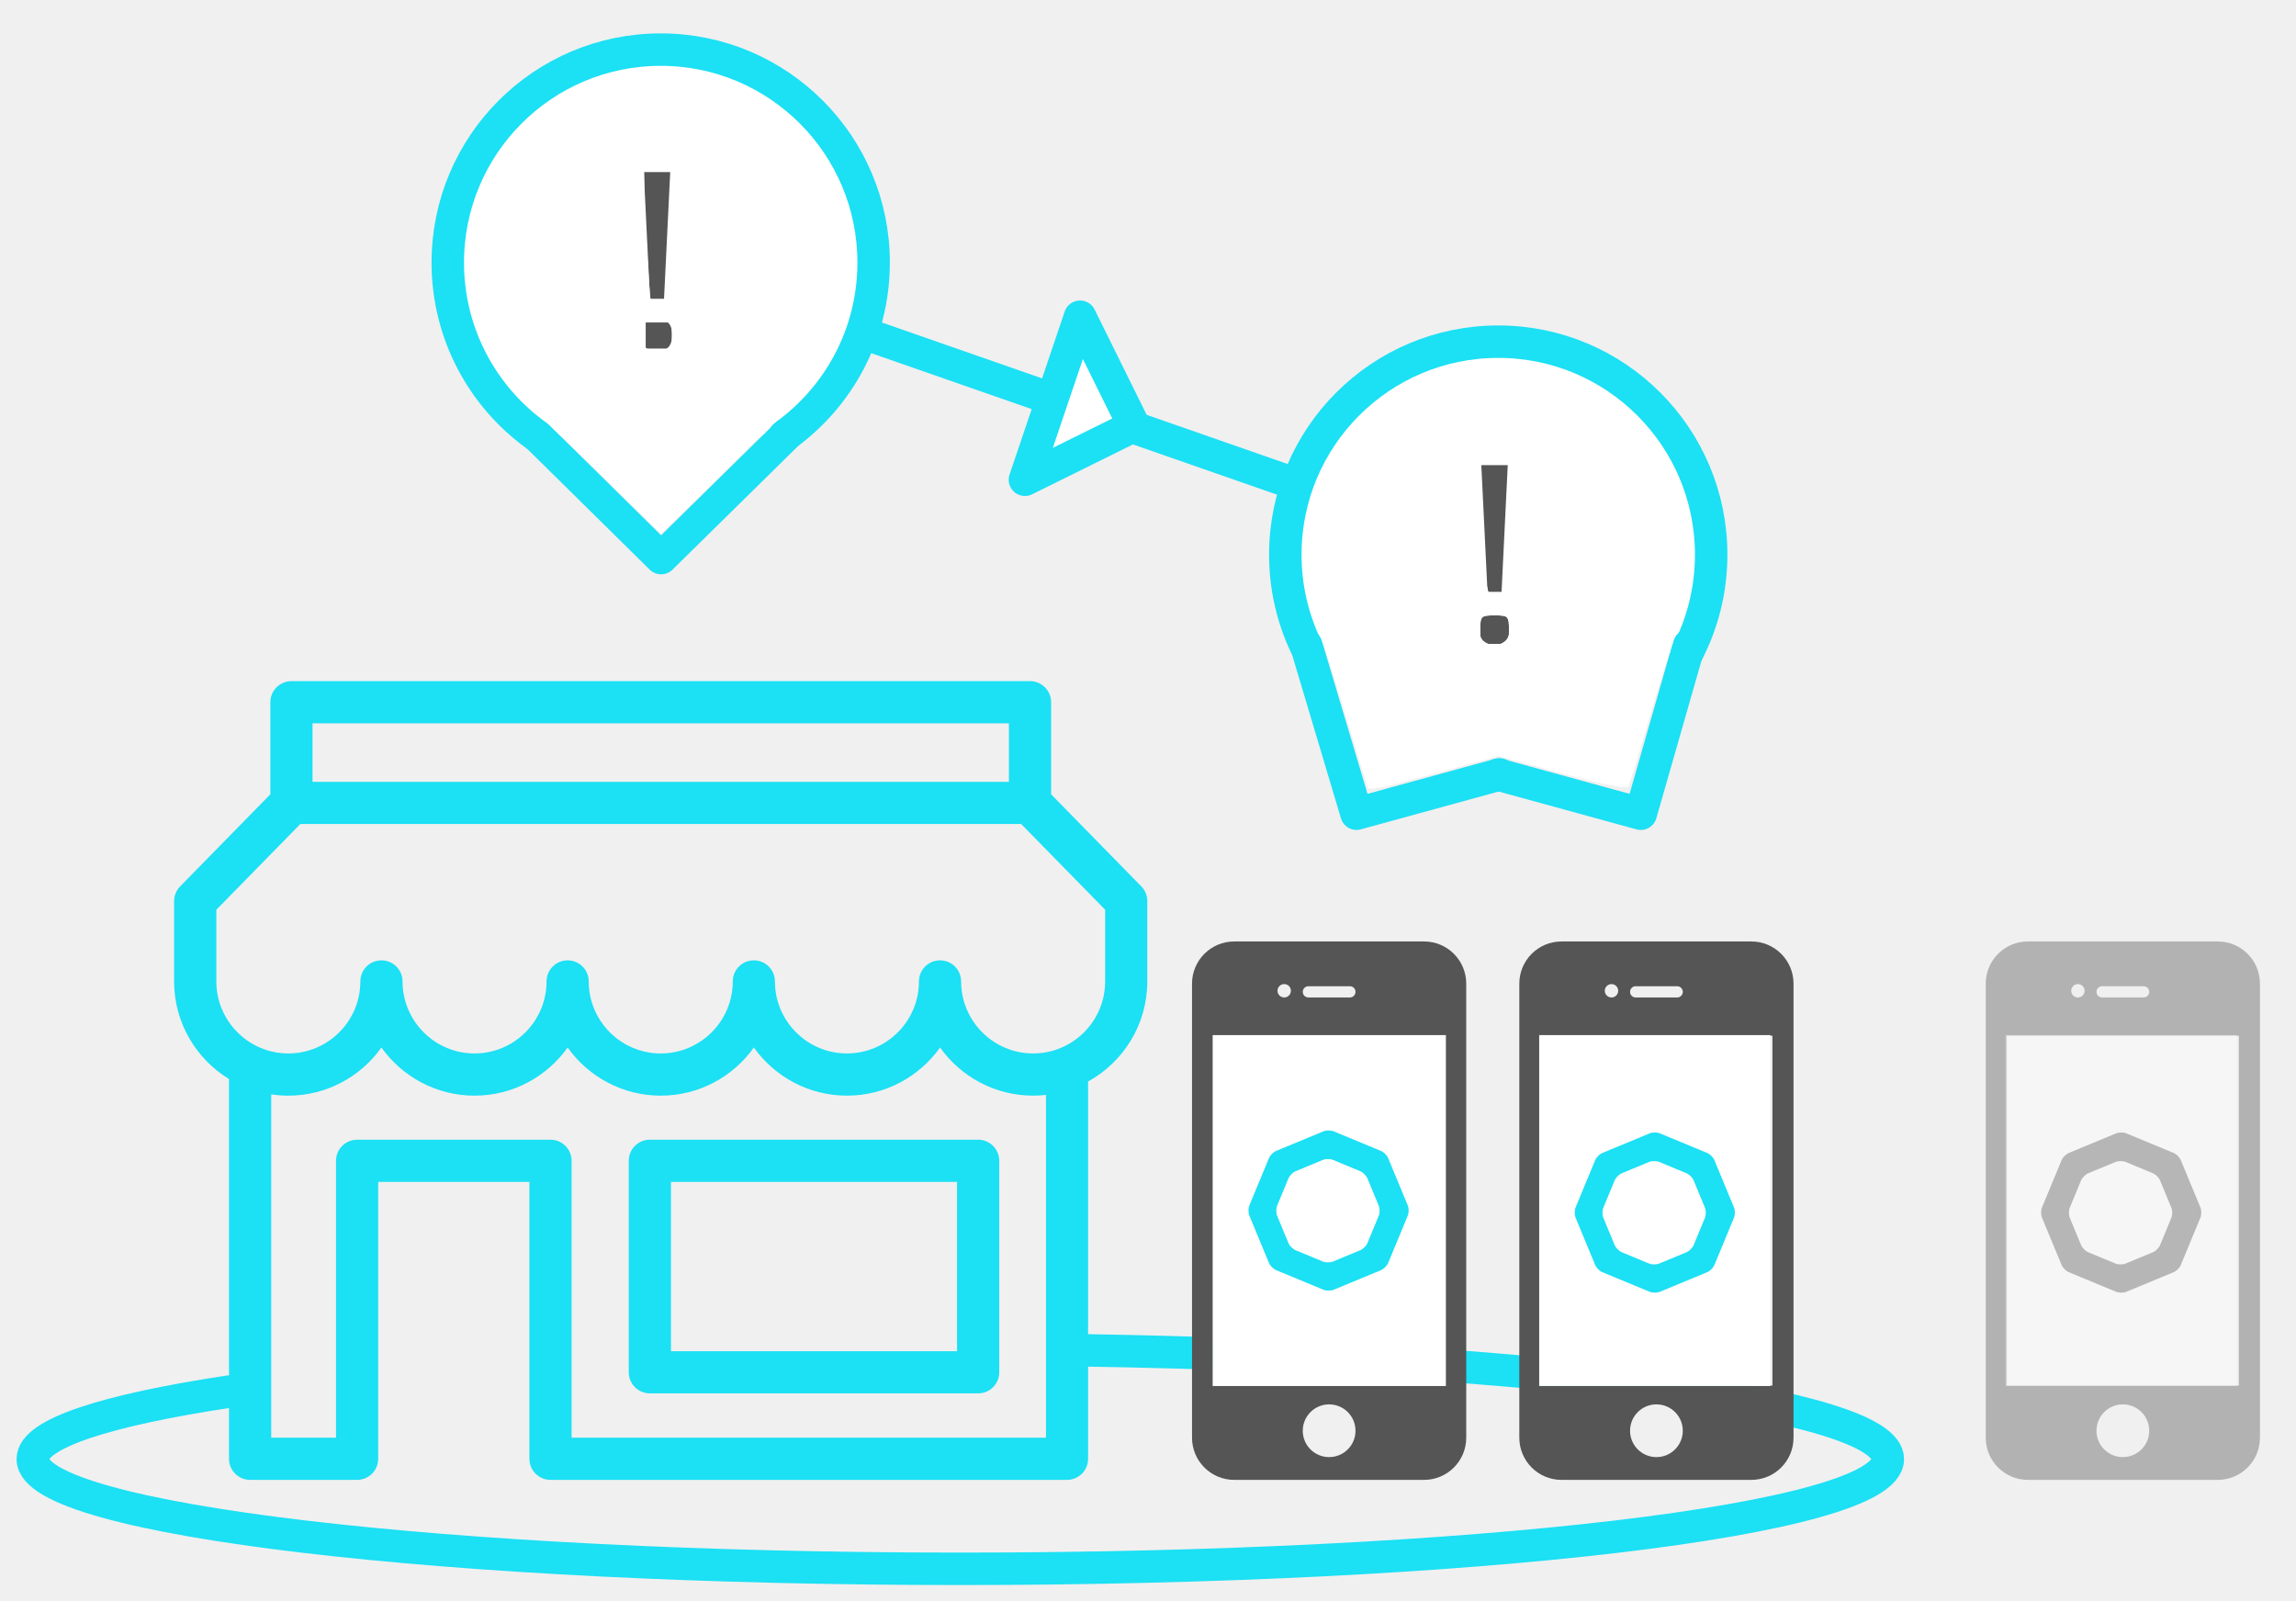
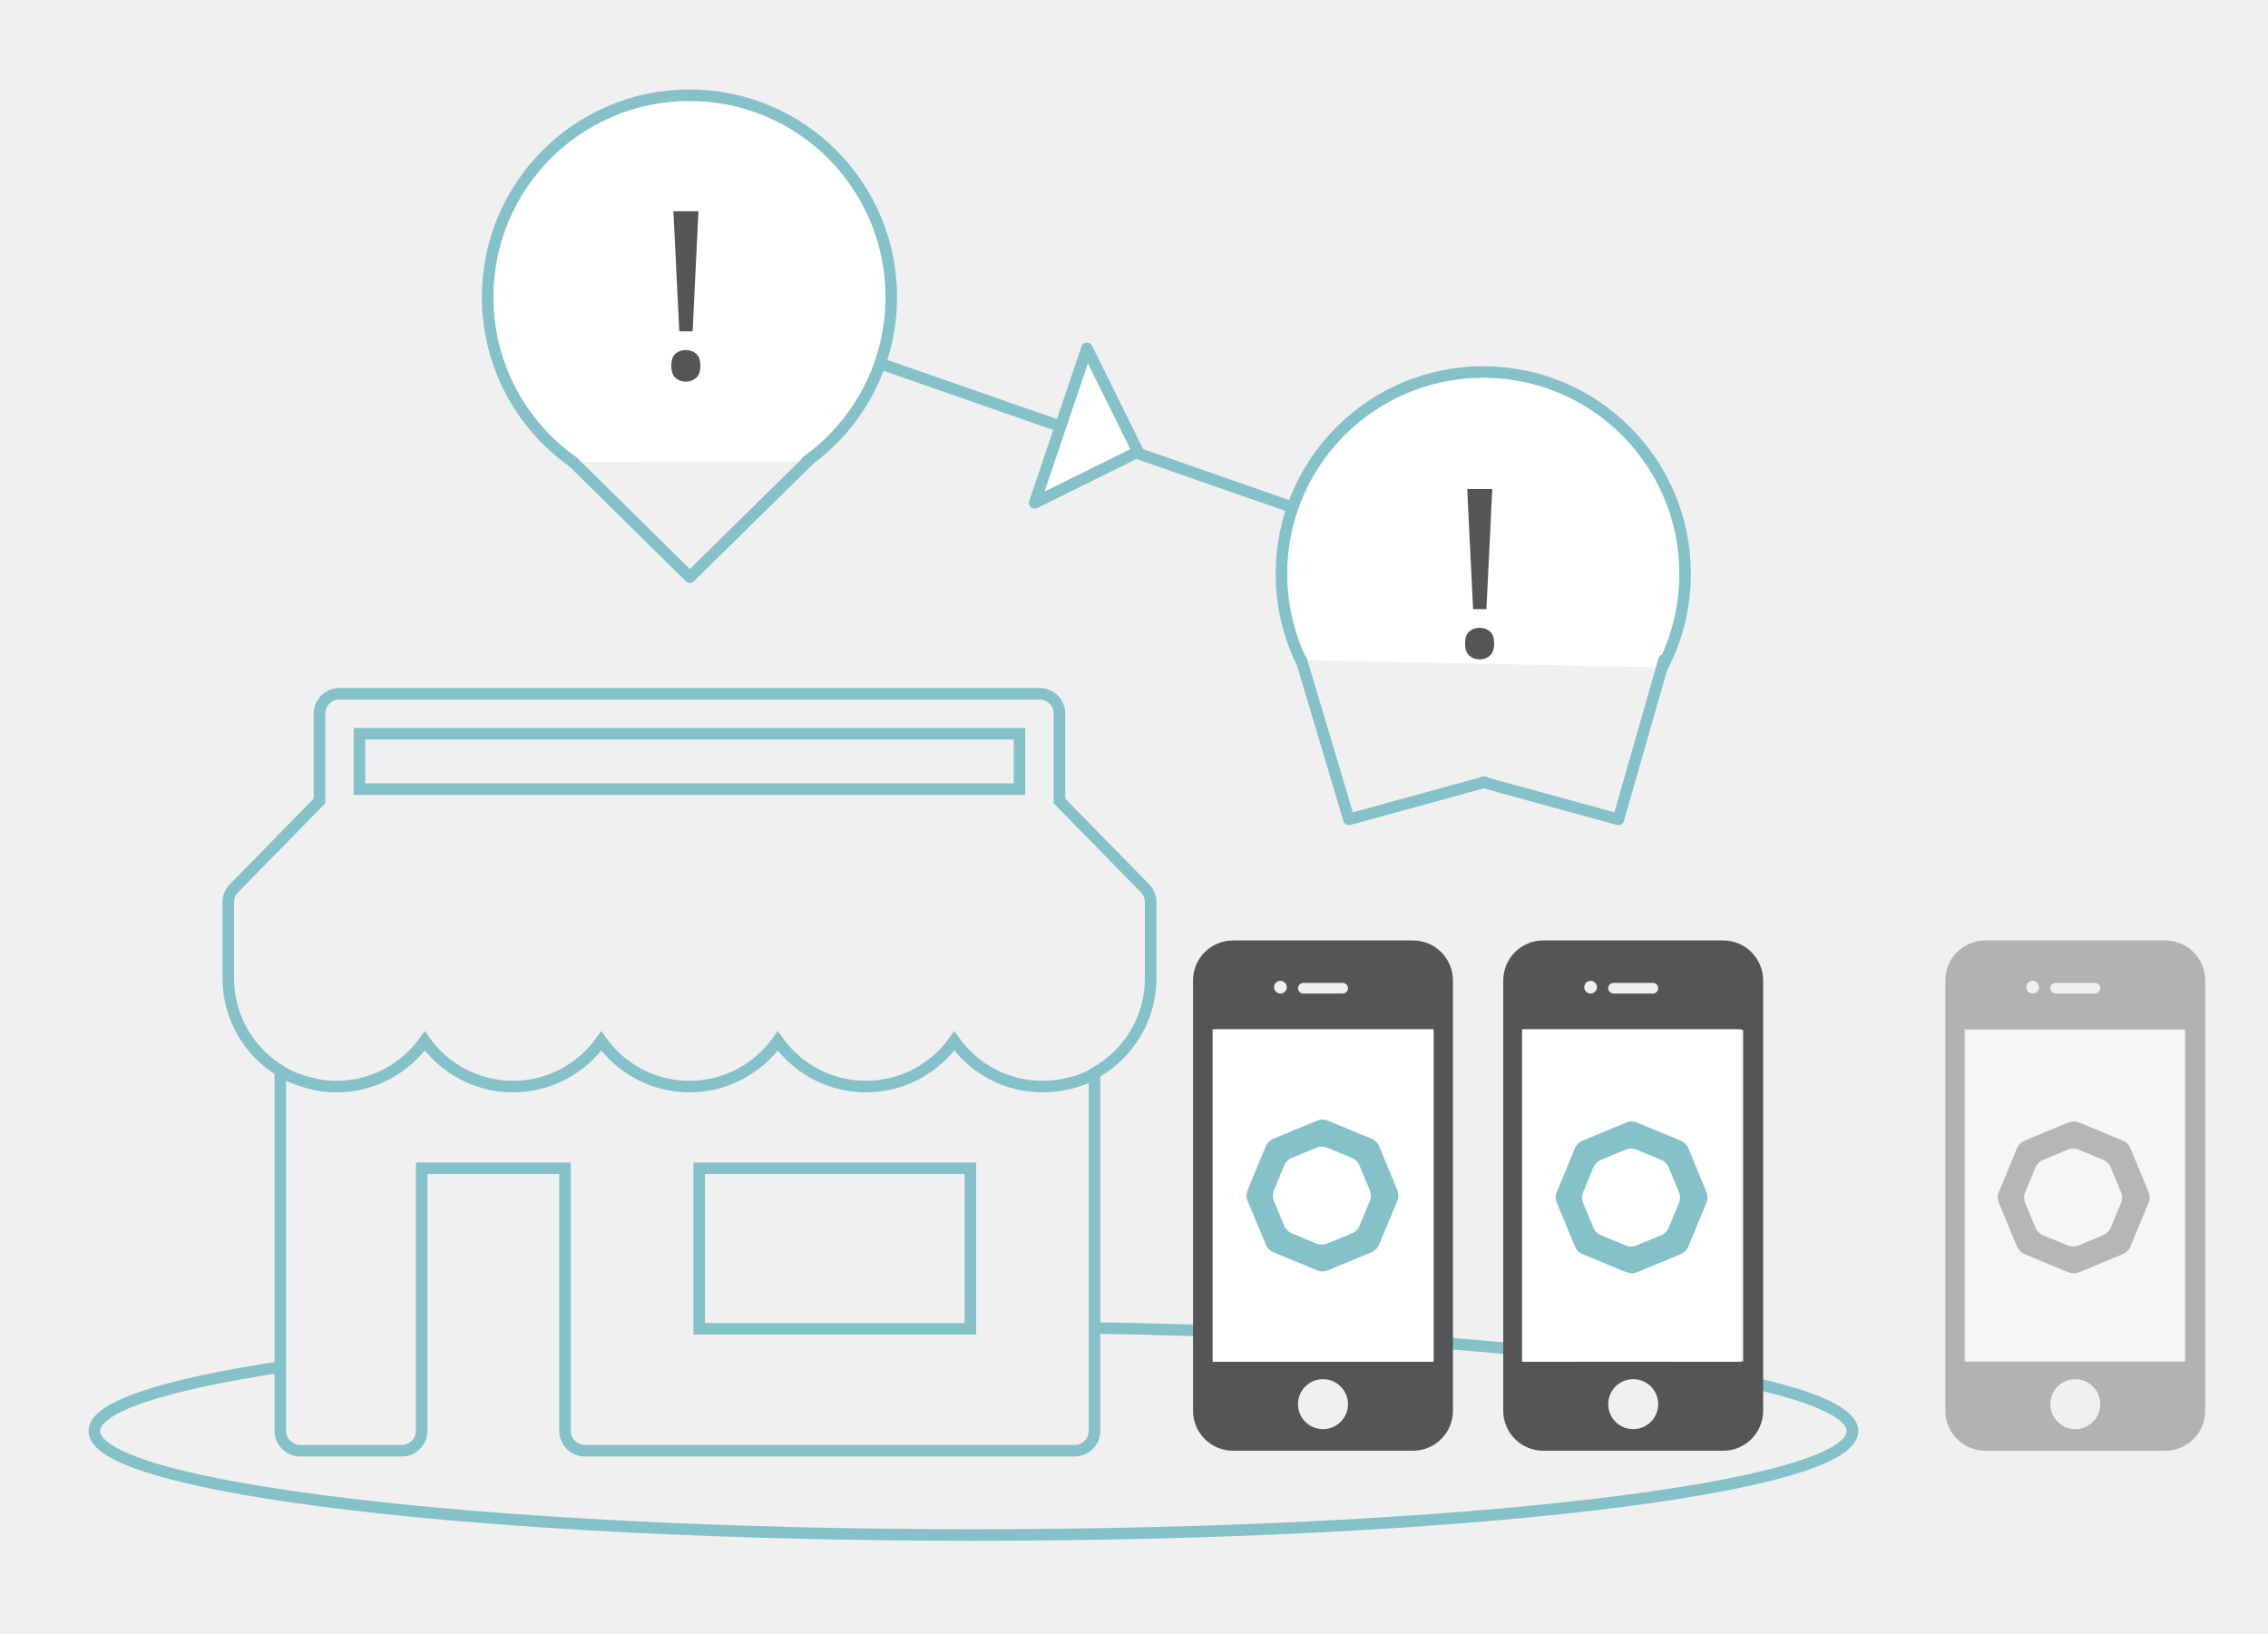
- <svg xmlns="http://www.w3.org/2000/svg" width="1132.2" height="789.1" id="svg2" version="1.1">
-   <defs id="defs4" />
-   <g id="layer1" transform="translate(0,-263.2536)">
-     <g id="g3048" transform="translate(-353.3683,-463.2479)">
-       <g id="g2986">
-         <path id="path2988" d="M 835.716,1288.426 H 673.823 c -5.743,0 -10.4,4.661 -10.4,10.403 v 104.273 c 0,5.741 4.657,10.397 10.4,10.397 h 161.894 c 5.741,0 10.398,-4.656 10.398,-10.397 v -104.27 c 0,-5.745 -4.657,-10.406 -10.399,-10.406 z m -10.402,104.283 h -141.09 v -83.478 h 141.085 v 83.478 h 0.005 z" style="fill:#1ce0f4" />
-         <path id="path2990" d="m 916.171,1163.534 -44.48,-45.403 v -45.396 c 0,-5.741 -4.662,-10.398 -10.402,-10.398 h -364.21 c -5.744,0 -10.4,4.657 -10.4,10.398 v 45.396 l -44.481,45.403 c -1.907,1.945 -2.973,4.555 -2.973,7.282 v 39.583 c 0,20.353 10.855,38.22 27.075,48.11 v 187.247 c 0,5.741 4.659,10.397 10.4,10.397 h 52.464 c 0.052,0 0.094,-0.014 0.149,-0.014 0.054,0 0.097,0.014 0.149,0.014 5.744,0 10.4,-4.656 10.4,-10.397 v -136.524 h 74.562 v 136.524 c 0,5.741 4.657,10.397 10.4,10.397 H 879.53 c 5.746,0 10.398,-4.656 10.398,-10.397 v -186.024 c 17.395,-9.596 29.199,-28.111 29.199,-49.333 v -39.583 c 0.011,-2.727 -1.056,-5.337 -2.956,-7.282 z M 507.483,1083.14 h 343.402 v 28.839 H 507.483 v -28.839 z m 361.659,352.213 H 635.234 v -136.52 c 0,-5.746 -4.657,-10.397 -10.4,-10.397 h -95.365 c -5.744,0 -10.4,4.651 -10.4,10.397 v 136.52 H 487.11 v -169.276 c 2.752,0.417 5.564,0.63 8.432,0.63 18.923,0 35.692,-9.382 45.913,-23.74 10.215,14.358 26.989,23.74 45.912,23.74 18.925,0 35.694,-9.382 45.915,-23.74 10.216,14.358 26.99,23.74 45.912,23.74 18.921,0 35.7,-9.382 45.913,-23.74 10.219,14.354 26.993,23.74 45.913,23.74 18.925,0 35.694,-9.382 45.912,-23.74 10.218,14.358 26.993,23.74 45.914,23.74 2.135,0 4.242,-0.133 6.318,-0.364 v 169.011 h -0.022 z m 29.191,-224.959 c 0,19.576 -15.928,35.507 -35.51,35.507 -19.575,0 -35.505,-15.931 -35.505,-35.507 0,-5.744 -4.657,-10.4 -10.398,-10.4 -5.746,0 -10.402,4.656 -10.402,10.4 0,19.576 -15.931,35.507 -35.51,35.507 -19.574,0 -35.509,-15.931 -35.509,-35.507 0,-5.744 -4.652,-10.4 -10.398,-10.4 -5.741,0 -10.397,4.656 -10.397,10.4 0,19.576 -15.931,35.507 -35.514,35.507 -19.583,0 -35.507,-15.931 -35.507,-35.507 0,-5.744 -4.657,-10.4 -10.4,-10.4 -5.743,0 -10.4,4.656 -10.4,10.4 0,19.576 -15.931,35.507 -35.507,35.507 -19.578,0 -35.509,-15.931 -35.509,-35.507 0,-5.744 -4.657,-10.4 -10.4,-10.4 -5.743,0 -10.4,4.656 -10.4,10.4 0,19.576 -15.929,35.507 -35.507,35.507 -19.579,0 -35.507,-15.931 -35.507,-35.507 v -35.339 l 41.419,-42.281 h 355.454 l 41.42,42.281 v 35.339 h -0.013 z" style="fill:#1ce0f4" />
-       </g>
-       <path id="path2992" d="m 889.929,1392.315 c 222.783,3.632 394.361,26.24 394.361,53.59 0,29.878 -204.774,54.099 -457.377,54.099 -252.603,0 -457.377,-24.221 -457.377,-54.099 0,-12.541 36.08,-24.086 96.632,-33.261" stroke-miterlimit="10" style="fill:none;stroke:#1ce0f4;stroke-width:16;stroke-linecap:round;stroke-miterlimit:10" />
-       <path id="path2994" d="M 826.913,1391.807" stroke-miterlimit="10" style="fill:none;stroke:#1ce0f4;stroke-width:16;stroke-miterlimit:10" />
-       <path id="path2996" d="M 1055.595,1190.687 H 961.98 c -11.489,0 -20.803,9.312 -20.803,20.802 v 223.86 c 0,11.49 9.313,20.805 20.803,20.805 h 93.614 c 11.489,0 20.803,-9.314 20.803,-20.805 v -223.86 c 0,-11.49 -9.313,-20.802 -20.802,-20.802 z m -57.036,22.074 h 20.463 c 1.526,0 2.768,1.24 2.768,2.771 0,1.531 -1.241,2.768 -2.768,2.768 h -20.463 c -1.534,0 -2.774,-1.236 -2.774,-2.768 0,-1.532 1.239,-2.771 2.774,-2.771 z m -11.927,-1.061 c 1.824,0 3.305,1.479 3.305,3.302 0,1.823 -1.48,3.298 -3.305,3.298 -1.825,0 -3.303,-1.476 -3.303,-3.298 0,-1.822 1.479,-3.302 3.303,-3.302 z m 22.155,233.226 c -7.182,0 -13.003,-5.815 -13.003,-12.997 0,-7.184 5.821,-13.002 13.003,-13.002 7.183,0 13.002,5.818 13.002,13.002 0,7.181 -5.819,12.997 -13.002,12.997 z m 57.209,-35.259 H 951.579 v -172.494 h 114.417 v 172.494 z" style="fill:#555555" />
-       <path id="path2998" d="m 1216.988,1190.687 h -93.613 c -11.489,0 -20.804,9.312 -20.804,20.802 v 223.86 c 0,11.49 9.314,20.805 20.804,20.805 h 93.613 c 11.489,0 20.803,-9.314 20.803,-20.805 v -223.86 c 0,-11.49 -9.313,-20.802 -20.803,-20.802 z m -57.036,22.074 h 20.463 c 1.526,0 2.769,1.24 2.769,2.771 0,1.531 -1.242,2.768 -2.769,2.768 h -20.463 c -1.534,0 -2.774,-1.236 -2.774,-2.768 0,-1.532 1.24,-2.771 2.774,-2.771 z m -11.927,-1.061 c 1.824,0 3.305,1.479 3.305,3.302 0,1.823 -1.48,3.298 -3.305,3.298 -1.823,0 -3.303,-1.476 -3.303,-3.298 0,-1.822 1.48,-3.302 3.303,-3.302 z m 22.157,233.226 c -7.182,0 -13.004,-5.815 -13.004,-12.997 0,-7.184 5.822,-13.002 13.004,-13.002 7.182,0 13.002,5.818 13.002,13.002 0,7.181 -5.821,12.997 -13.002,12.997 z m 57.208,-35.259 h -114.417 v -172.494 h 114.417 v 172.494 z" style="fill:#555555" />
-       <path id="path3000" d="M 1082.461,1022.011" stroke-miterlimit="10" style="fill:none;stroke:#1ce0f4;stroke-width:16;stroke-linecap:round;stroke-linejoin:round;stroke-miterlimit:10" />
-       <rect id="rect3002" height="173" width="115" y="1236.856" x="951.372" style="fill:#ffffff" />
-       <rect id="rect3004" height="173" width="114" y="1236.856" x="1112.372" style="fill:#ffffff" />
-       <path id="path3006" d="m 1446.988,1190.687 h -93.613 c -11.489,0 -20.804,9.312 -20.804,20.802 v 223.86 c 0,11.49 9.314,20.805 20.804,20.805 h 93.613 c 11.489,0 20.803,-9.314 20.803,-20.805 v -223.86 c 0,-11.49 -9.313,-20.802 -20.803,-20.802 z m -57.036,22.074 h 20.463 c 1.526,0 2.769,1.24 2.769,2.771 0,1.531 -1.242,2.768 -2.769,2.768 h -20.463 c -1.534,0 -2.774,-1.236 -2.774,-2.768 0,-1.532 1.24,-2.771 2.774,-2.771 z m -11.927,-1.061 c 1.824,0 3.305,1.479 3.305,3.302 0,1.823 -1.48,3.298 -3.305,3.298 -1.823,0 -3.303,-1.476 -3.303,-3.298 0,-1.822 1.48,-3.302 3.303,-3.302 z m 22.157,233.226 c -7.182,0 -13.004,-5.815 -13.004,-12.997 0,-7.184 5.822,-13.002 13.004,-13.002 7.182,0 13.002,5.818 13.002,13.002 0,7.181 -5.821,12.997 -13.002,12.997 z m 57.208,-35.259 h -114.417 v -172.494 h 114.417 v 172.494 z" style="opacity:0.4;fill:#555555" />
-       <rect id="rect3008" height="173" width="114" y="1236.856" x="1342.372" style="opacity:0.4;fill:#ffffff" />
-       <line id="line3010" y2="999.961" x2="1092.177" y1="855.961" x1="679.176" stroke-miterlimit="10" style="fill:none;stroke:#1ce0f4;stroke-width:16;stroke-miterlimit:10" />
-       <path id="path3012" d="m 740.184,941.429 c 26.634,-19.045 43.992,-50.229 43.992,-85.468 0,-57.99 -47.01,-105 -105,-105 -57.99,0 -105,47.01 -105,105 0,35.412 17.53,66.729 44.386,85.748" stroke-miterlimit="10" style="fill:#ffffff;stroke:#1ce0f4;stroke-width:16;stroke-linecap:round;stroke-miterlimit:10" />
-       <path id="path3014" d="m 1185.222,1048.667 c 7.636,-14.557 11.955,-31.126 11.955,-48.706 0,-57.99 -47.011,-105 -105,-105 -57.99,0 -105,47.01 -105,105 0,16.027 3.591,31.215 10.012,44.804" stroke-miterlimit="10" style="fill:#ffffff;stroke:#1ce0f4;stroke-width:16;stroke-linecap:round;stroke-miterlimit:10" />
-       <path id="path3016" d="M 1092.177,1104.961" stroke-miterlimit="10" style="fill:#ffffff;stroke:#1ce0f4;stroke-width:16;stroke-linecap:round;stroke-miterlimit:10" />
-       <text id="text3018" font-size="121.771" transform="translate(660.9717,898.2769)" style="font-size:121.771px;fill:#555555;font-family:Aller-Bold">!</text>
-       <text id="text3020" font-size="121.771" transform="translate(1073.973,1042.783)" style="font-size:121.771px;fill:#555555;font-family:Aller-Bold">!</text>
-       <polyline id="polyline3022" points="  618.562,941.709 679.372,1001.667 741.183,940.856 " stroke-miterlimit="10" style="fill:none;stroke:#1ce0f4;stroke-width:16;stroke-linecap:round;stroke-linejoin:round;stroke-miterlimit:10" />
-       <polygon id="polygon3024" points="912.561,936.452 885.968,882.667 858.776,963.045 " stroke-miterlimit="10" style="fill:#ffffff;stroke:#1ce0f4;stroke-width:16;stroke-linecap:round;stroke-linejoin:round;stroke-miterlimit:10" />
-       <path id="path3026" d="M 1105.218,1104.944" stroke-miterlimit="10" style="fill:none;stroke:#1ce0f4;stroke-width:16;stroke-linecap:round;stroke-linejoin:round;stroke-miterlimit:10" />
-       <polyline id="polyline3028" points="  997.527,1044.769 1022.284,1127.702 1092.898,1108.324 " stroke-miterlimit="10" style="fill:none;stroke:#1ce0f4;stroke-width:16;stroke-linecap:round;stroke-linejoin:round;stroke-miterlimit:10" />
-       <path id="path3030" d="M 1079.526,1104.944" stroke-miterlimit="10" style="fill:none;stroke:#1ce0f4;stroke-width:16;stroke-linecap:round;stroke-linejoin:round;stroke-miterlimit:10" />
-       <polyline id="polyline3032" points="  1186.217,1044.769 1162.46,1127.702 1092.201,1108.422 " stroke-miterlimit="10" style="fill:none;stroke:#1ce0f4;stroke-width:16;stroke-linecap:round;stroke-linejoin:round;stroke-miterlimit:10" />
-       <path id="path3034" d="M 1102.283,1022.011" stroke-miterlimit="10" style="fill:none;stroke:#1ce0f4;stroke-width:16;stroke-linecap:round;stroke-linejoin:round;stroke-miterlimit:10" />
-       <path id="path3036" d="m 1011.007,1362.421 c -1.374,0.568 -3.622,0.568 -4.996,0 l -23.358,-9.676 c -1.374,-0.569 -2.964,-2.159 -3.533,-3.533 l -9.675,-23.357 c -0.569,-1.374 -0.569,-3.623 0,-4.996 l 9.675,-23.358 c 0.569,-1.374 2.159,-2.964 3.533,-3.533 l 23.358,-9.675 c 1.374,-0.569 3.622,-0.569 4.996,0 l 23.358,9.675 c 1.373,0.569 2.963,2.159 3.532,3.533 l 9.676,23.358 c 0.569,1.373 0.569,3.622 0,4.996 l -9.676,23.357 c -0.569,1.374 -2.159,2.964 -3.532,3.533 l -23.358,9.676 z m 13.134,-19.499 c 1.374,-0.569 2.964,-2.159 3.533,-3.533 l 5.569,-13.446 c 0.569,-1.373 0.569,-3.622 0,-4.996 l -5.569,-13.445 c -0.569,-1.374 -2.159,-2.964 -3.533,-3.533 l -13.446,-5.569 c -1.373,-0.569 -3.622,-0.569 -4.996,0 l -13.445,5.569 c -1.374,0.569 -2.964,2.159 -3.533,3.533 l -5.569,13.445 c -0.569,1.374 -0.569,3.623 0,4.996 l 5.569,13.446 c 0.569,1.374 2.159,2.964 3.533,3.533 l 13.445,5.569 c 1.374,0.569 3.623,0.569 4.996,0 l 13.446,-5.569 z" clip-rule="evenodd" style="fill:#1ce0f4;fill-rule:evenodd" />
-       <path id="path3038" d="m 1171.87,1363.421 c -1.374,0.568 -3.622,0.568 -4.996,0 l -23.358,-9.676 c -1.374,-0.569 -2.964,-2.159 -3.533,-3.533 l -9.675,-23.357 c -0.569,-1.374 -0.569,-3.623 0,-4.996 l 9.675,-23.358 c 0.569,-1.374 2.159,-2.964 3.533,-3.533 l 23.358,-9.675 c 1.374,-0.569 3.622,-0.569 4.996,0 l 23.358,9.675 c 1.373,0.569 2.963,2.159 3.532,3.533 l 9.676,23.358 c 0.569,1.373 0.569,3.622 0,4.996 l -9.676,23.357 c -0.569,1.374 -2.159,2.964 -3.532,3.533 l -23.358,9.676 z m 13.134,-19.499 c 1.374,-0.569 2.964,-2.159 3.533,-3.533 l 5.569,-13.446 c 0.569,-1.373 0.569,-3.622 0,-4.996 l -5.569,-13.445 c -0.569,-1.374 -2.159,-2.964 -3.533,-3.533 l -13.446,-5.569 c -1.373,-0.569 -3.622,-0.569 -4.996,0 l -13.445,5.569 c -1.374,0.569 -2.964,2.159 -3.533,3.533 l -5.569,13.445 c -0.569,1.374 -0.569,3.623 0,4.996 l 5.569,13.446 c 0.569,1.374 2.159,2.964 3.533,3.533 l 13.445,5.569 c 1.374,0.569 3.623,0.569 4.996,0 l 13.446,-5.569 z" clip-rule="evenodd" style="fill:#1ce0f4;fill-rule:evenodd" />
-       <path id="path3040" d="m 1401.87,1363.421 c -1.374,0.568 -3.622,0.568 -4.996,0 l -23.358,-9.676 c -1.374,-0.569 -2.964,-2.159 -3.533,-3.533 l -9.675,-23.357 c -0.569,-1.374 -0.569,-3.623 0,-4.996 l 9.675,-23.358 c 0.569,-1.374 2.159,-2.964 3.533,-3.533 l 23.358,-9.675 c 1.374,-0.569 3.622,-0.569 4.996,0 l 23.358,9.675 c 1.373,0.569 2.963,2.159 3.532,3.533 l 9.676,23.358 c 0.569,1.373 0.569,3.622 0,4.996 l -9.676,23.357 c -0.569,1.374 -2.159,2.964 -3.532,3.533 l -23.358,9.676 z m 13.134,-19.499 c 1.374,-0.569 2.964,-2.159 3.533,-3.533 l 5.569,-13.446 c 0.569,-1.373 0.569,-3.622 0,-4.996 l -5.569,-13.445 c -0.569,-1.374 -2.159,-2.964 -3.533,-3.533 l -13.446,-5.569 c -1.373,-0.569 -3.622,-0.569 -4.996,0 l -13.445,5.569 c -1.374,0.569 -2.964,2.159 -3.533,3.533 l -5.569,13.445 c -0.569,1.374 -0.569,3.623 0,4.996 l 5.569,13.446 c 0.569,1.374 2.159,2.964 3.533,3.533 l 13.445,5.569 c 1.374,0.569 3.623,0.569 4.996,0 l 13.446,-5.569 z" clip-rule="evenodd" style="opacity:0.4;fill:#555555;fill-rule:evenodd" />
-     </g>
-     <path style="fill:#ffffff" d="m 299.118,236.746 c -14.732,-14.516 -29.571,-28.63 -32.976,-31.366 -18.19,-14.614 -30.134,-33.92 -35,-56.577 -2.214,-10.306 -2.21,-27.732 0.009,-38.159 4.615,-21.688 14.907,-39.411 31.311,-53.914 25.82,-22.829 63.383,-29.861 96.282,-18.025 22.443,8.075 42.63,26.163 53.509,47.944 15.698,31.431 12.874,69.304 -7.313,98.058 -3.978,5.667 -12.654,14.95 -17.965,19.223 -2.161,1.738 -14.054,13.168 -26.429,25.399 -12.375,12.231 -25.232,24.842 -28.571,28.024 l -6.071,5.785 -26.786,-26.392 z m 32.143,-71.324 0,-6.429 -6.429,0 -6.429,0 0,6.429 0,6.429 6.429,0 6.429,0 0,-6.429 z m -2.557,-18.036 c 0.958,-7.505 3.335,-50.144 3.136,-56.25 l -0.221,-6.786 -6.964,-0.204 -6.964,-0.204 -0.01,9.847 c -0.01,8.99 2.51,51.229 3.282,55.026 0.286,1.405 0.77,1.607 3.841,1.607 l 3.514,0 0.387,-3.036 10e-6,0 z" id="path3353" transform="translate(0,263.2536)" />
-     <path style="fill:#ffffff" d="m 674.379,387.667 c -0.452,-1.334 -5.347,-17.426 -10.878,-35.76 -5.53,-18.334 -12.054,-38.79 -14.497,-45.457 -16.987,-46.356 4.765,-98.213 50.259,-119.818 13.428,-6.377 17.759,-7.415 33.864,-8.12 39.48,-1.727 73.418,17.687 90.578,51.814 13.241,26.333 14.376,52.63 3.45,79.925 -3.166,7.91 -9.616,28.019 -14.332,44.686 -4.716,16.668 -9.154,31.315 -9.862,32.551 -0.887,1.548 -11.016,-0.4 -32.601,-6.269 l -31.315,-8.515 -18.183,4.926 c -10.001,2.709 -24.365,6.622 -31.922,8.694 -10.237,2.807 -13.949,3.15 -14.562,1.343 l 0,0 z m 69.717,-77.176 c 0,-6.734 -0.337,-7.071 -7.071,-7.071 -6.734,0 -7.071,0.337 -7.071,7.071 0,6.734 0.337,7.071 7.071,7.071 6.734,0 7.071,-0.337 7.071,-7.071 z m -1.304,-25.759 c 0.65,-5.834 1.781,-20.834 2.513,-33.335 l 1.331,-22.728 -8.625,0 -8.625,0 1.423,28.789 c 1.677,33.941 2.427,37.881 7.212,37.881 2.832,0 3.838,-2.235 4.771,-10.607 l 0,0 z" id="path3355" transform="translate(0,263.2536)" />
-     <path style="fill:#ffffff" d="m 674.699,388.639 c -0.426,-0.757 -4.96,-15.469 -10.075,-32.692 -5.115,-17.223 -11.721,-38.133 -14.679,-46.467 -6.363,-17.926 -8.265,-39.081 -4.951,-55.046 5.948,-28.649 26.872,-54.792 54.269,-67.803 13.462,-6.393 17.739,-7.415 34.028,-8.127 14.791,-0.647 21.468,0.049 32.395,3.377 53.763,16.374 82.671,74.971 62.327,126.338 -2.695,6.805 -9.158,26.918 -14.362,44.697 -5.204,17.779 -10.028,33.336 -10.72,34.571 -0.865,1.545 -11.033,-0.412 -32.573,-6.269 l -31.315,-8.515 -18.183,4.926 c -10.001,2.709 -24.304,6.605 -31.786,8.656 -7.482,2.052 -13.952,3.111 -14.377,2.353 l 0,0 z m 69.397,-78.149 c 0,-6.734 -0.337,-7.071 -7.071,-7.071 -6.734,0 -7.071,0.337 -7.071,7.071 0,6.734 0.337,7.071 7.071,7.071 6.734,0 7.071,-0.337 7.071,-7.071 z m -1.334,-26.769 c 0.664,-6.389 1.815,-21.39 2.557,-33.335 l 1.349,-21.718 -8.64,0 -8.64,0 1.423,28.789 c 1.675,33.891 2.432,37.881 7.184,37.881 2.848,0 3.802,-2.326 4.768,-11.617 z" id="path3357" transform="translate(0,263.2536)" />
+ <svg xmlns="http://www.w3.org/2000/svg" version="1.1" id="Layer_1" x="0px" y="0px" width="1180px" height="850px" viewBox="320.458 701.428 1180 850" enable-background="new 320.458 701.428 1180 850" xml:space="preserve">
+   <path fill="none" stroke="#85C1C9" stroke-width="6" stroke-linecap="round" stroke-miterlimit="10" d="M889.929,1392.314  c222.783,3.633,394.361,26.24,394.361,53.591c0,29.878-204.775,54.099-457.377,54.099c-252.603,0-457.377-24.221-457.377-54.099  c0-12.541,36.08-24.087,96.632-33.262" />
+   <path fill="none" stroke="#1CE0F4" stroke-width="16" stroke-miterlimit="10" d="M826.913,1391.807" />
+   <g>
+     <path fill="none" stroke="#85C1C9" stroke-width="6" stroke-miterlimit="10" d="M825.314,1392.709H684.224v-83.479h141.085v83.479   H825.314z" />
+     <path fill="none" stroke="#85C1C9" stroke-width="6" stroke-miterlimit="10" d="M916.171,1163.534l-44.48-45.403v-45.396   c0-5.741-4.662-10.398-10.402-10.398H497.079c-5.744,0-10.4,4.657-10.4,10.398v45.396l-44.48,45.403   c-1.907,1.944-2.974,4.555-2.974,7.282v39.583c0,20.353,10.855,38.22,27.075,48.109v187.247c0,5.741,4.659,10.397,10.4,10.397   h52.464c0.052,0,0.094-0.015,0.149-0.015c0.054,0,0.097,0.015,0.148,0.015c5.744,0,10.4-4.656,10.4-10.397v-136.523h74.562v136.523   c0,5.741,4.657,10.397,10.4,10.397h254.707c5.746,0,10.396-4.656,10.396-10.397v-186.023c17.396-9.597,29.199-28.111,29.199-49.334   v-39.582C919.138,1168.089,918.072,1165.479,916.171,1163.534z M507.483,1083.14h343.401v28.839H507.483V1083.14z    M635.234,1435.354 M869.164,1435.354h-0.021l0,0 M466.3,1258.509c7.234,5.238,20.811,7.568,20.811,7.568   c2.752,0.417,5.563,0.63,8.432,0.63c18.923,0,35.692-9.382,45.913-23.74c10.215,14.358,26.989,23.74,45.912,23.74   c18.925,0,35.693-9.382,45.915-23.74c10.216,14.358,26.989,23.74,45.912,23.74c18.921,0,35.699-9.382,45.913-23.74   c10.219,14.354,26.992,23.74,45.912,23.74c18.926,0,35.694-9.382,45.912-23.74c10.219,14.358,26.994,23.74,45.914,23.74   c2.137,0,4.242-0.133,6.318-0.364c0,0,12.669-1.177,20.764-6.61" />
  </g>
+   <path fill="#555555" d="M1055.595,1190.688H961.98c-11.488,0-20.803,9.312-20.803,20.802v223.859  c0,11.49,9.312,20.806,20.803,20.806h93.613c11.49,0,20.803-9.314,20.803-20.806v-223.859  C1076.396,1199.999,1067.083,1190.688,1055.595,1190.688z M998.558,1212.761h20.465c1.525,0,2.768,1.24,2.768,2.771  c0,1.53-1.242,2.768-2.768,2.768h-20.465c-1.533,0-2.773-1.235-2.773-2.768S997.025,1212.761,998.558,1212.761z M986.632,1211.7  c1.824,0,3.305,1.479,3.305,3.302s-1.48,3.298-3.305,3.298c-1.826,0-3.303-1.476-3.303-3.298S984.808,1211.7,986.632,1211.7z   M1008.787,1444.926c-7.182,0-13.002-5.814-13.002-12.997c0-7.184,5.82-13.002,13.002-13.002c7.184,0,13.002,5.818,13.002,13.002  C1021.789,1439.11,1015.97,1444.926,1008.787,1444.926z M1065.996,1409.667H951.58v-172.494h114.416V1409.667z" />
+   <path fill="#555555" d="M1216.988,1190.688h-93.613c-11.488,0-20.803,9.312-20.803,20.802v223.859  c0,11.49,9.312,20.806,20.803,20.806h93.613c11.488,0,20.803-9.314,20.803-20.806v-223.859  C1237.791,1199.999,1228.478,1190.688,1216.988,1190.688z M1159.953,1212.761h20.463c1.525,0,2.768,1.24,2.768,2.771  c0,1.53-1.24,2.768-2.768,2.768h-20.463c-1.535,0-2.775-1.235-2.775-2.768S1158.417,1212.761,1159.953,1212.761z M1148.025,1211.7  c1.824,0,3.305,1.479,3.305,3.302s-1.48,3.298-3.305,3.298c-1.822,0-3.303-1.476-3.303-3.298S1146.203,1211.7,1148.025,1211.7z   M1170.181,1444.926c-7.182,0-13.004-5.814-13.004-12.997c0-7.184,5.822-13.002,13.004-13.002c7.184,0,13.002,5.818,13.002,13.002  C1183.183,1439.11,1177.363,1444.926,1170.181,1444.926z M1227.39,1409.667h-114.418v-172.494h114.418V1409.667z" />
+   <path fill="none" stroke="#1CE0F4" stroke-width="16" stroke-linecap="round" stroke-linejoin="round" stroke-miterlimit="10" d="  M1082.46,1022.011" />
+   <rect x="951.373" y="1236.855" fill="#FFFFFF" width="115" height="173" />
+   <rect x="1112.373" y="1236.855" fill="#FFFFFF" width="114" height="173" />
+   <path opacity="0.4" fill="#555555" enable-background="new    " d="M1446.988,1190.688h-93.613  c-11.488,0-20.803,9.312-20.803,20.802v223.859c0,11.49,9.312,20.806,20.803,20.806h93.613c11.488,0,20.803-9.314,20.803-20.806  v-223.859C1467.791,1199.999,1458.478,1190.688,1446.988,1190.688z M1389.953,1212.761h20.463c1.525,0,2.768,1.24,2.768,2.771  c0,1.53-1.24,2.768-2.768,2.768h-20.463c-1.535,0-2.775-1.235-2.775-2.768S1388.417,1212.761,1389.953,1212.761z M1378.025,1211.7  c1.824,0,3.305,1.479,3.305,3.302s-1.48,3.298-3.305,3.298c-1.822,0-3.303-1.476-3.303-3.298S1376.203,1211.7,1378.025,1211.7z   M1400.181,1444.926c-7.182,0-13.004-5.814-13.004-12.997c0-7.184,5.822-13.002,13.004-13.002c7.184,0,13.002,5.818,13.002,13.002  C1413.183,1439.11,1407.363,1444.926,1400.181,1444.926z M1457.39,1409.667h-114.418v-172.494h114.418V1409.667z" />
+   <rect x="1342.373" y="1236.855" opacity="0.4" fill="#FFFFFF" enable-background="new    " width="114" height="173" />
+   <line fill="none" stroke="#85C1C9" stroke-width="6" stroke-miterlimit="10" x1="679.176" y1="855.961" x2="1092.177" y2="999.961" />
+   <path fill="#FFFFFF" stroke="#85C1C9" stroke-width="6" stroke-linecap="round" stroke-miterlimit="10" d="M740.184,941.429  c26.635-19.045,43.992-50.229,43.992-85.468c0-57.99-47.01-105-105-105s-105,47.01-105,105c0,35.412,17.53,66.729,44.387,85.748" />
+   <path fill="#FFFFFF" stroke="#85C1C9" stroke-width="6" stroke-linecap="round" stroke-miterlimit="10" d="M1185.222,1048.667  c7.637-14.557,11.955-31.126,11.955-48.706c0-57.99-47.012-105-105-105c-57.99,0-105,47.01-105,105  c0,16.027,3.59,31.215,10.012,44.804" />
+   <path fill="#FFFFFF" stroke="#1CE0F4" stroke-width="16" stroke-linecap="round" stroke-miterlimit="10" d="M1092.177,1104.961" />
+   <text transform="matrix(1 0 0 1 660.9712 898.2773)" fill="#555555" font-family="'Aller-Bold'" font-size="121.771">!</text>
+   <text transform="matrix(1 0 0 1 1073.972 1042.783)" fill="#555555" font-family="'Aller-Bold'" font-size="121.771">!</text>
+   <polyline fill="none" stroke="#85C1C9" stroke-width="6" stroke-linecap="round" stroke-linejoin="round" stroke-miterlimit="10" points="  618.562,941.709 679.372,1001.667 741.183,940.856 " />
+   <polygon fill="#FFFFFF" stroke="#85C1C9" stroke-width="6" stroke-linecap="round" stroke-linejoin="round" stroke-miterlimit="10" points="  858.777,963.045 912.56,936.452 885.968,882.667 " />
+   <path fill="none" stroke="#1CE0F4" stroke-width="16" stroke-linecap="round" stroke-linejoin="round" stroke-miterlimit="10" d="  M1105.218,1104.944" />
+   <polyline fill="none" stroke="#85C1C9" stroke-width="6" stroke-linecap="round" stroke-linejoin="round" stroke-miterlimit="10" points="  997.527,1044.77 1022.285,1127.702 1092.898,1108.324 " />
+   <path fill="none" stroke="#1CE0F4" stroke-width="16" stroke-linecap="round" stroke-linejoin="round" stroke-miterlimit="10" d="  M1079.527,1104.944" />
+   <polyline fill="none" stroke="#85C1C9" stroke-width="6" stroke-linecap="round" stroke-linejoin="round" stroke-miterlimit="10" points="  1186.216,1044.77 1162.46,1127.702 1092.201,1108.422 " />
+   <path fill="none" stroke="#1CE0F4" stroke-width="16" stroke-linecap="round" stroke-linejoin="round" stroke-miterlimit="10" d="  M1102.283,1022.011" />
+   <path fill="#85C1C9" d="M1011.007,1362.421c-1.375,0.568-3.623,0.568-4.996,0l-23.357-9.676c-1.375-0.569-2.965-2.159-3.533-3.533  l-9.676-23.356c-0.568-1.375-0.568-3.623,0-4.996l9.676-23.358c0.568-1.374,2.158-2.964,3.533-3.533l23.357-9.675  c1.373-0.569,3.621-0.569,4.996,0l23.357,9.675c1.373,0.569,2.963,2.159,3.531,3.533l9.678,23.358c0.568,1.373,0.568,3.621,0,4.996  l-9.678,23.356c-0.568,1.374-2.158,2.964-3.531,3.533L1011.007,1362.421z M1024.14,1342.922c1.375-0.568,2.965-2.159,3.533-3.533  l5.57-13.445c0.568-1.373,0.568-3.622,0-4.996l-5.57-13.445c-0.568-1.374-2.158-2.964-3.533-3.533l-13.445-5.568  c-1.373-0.569-3.621-0.569-4.996,0l-13.445,5.568c-1.373,0.569-2.963,2.159-3.533,3.533l-5.568,13.445  c-0.568,1.374-0.568,3.623,0,4.996l5.568,13.445c0.57,1.374,2.16,2.965,3.533,3.533l13.445,5.569c1.375,0.568,3.623,0.568,4.996,0  L1024.14,1342.922z" />
+   <path fill="#85C1C9" d="M1171.871,1363.421c-1.375,0.568-3.623,0.568-4.996,0l-23.359-9.676c-1.373-0.569-2.963-2.159-3.531-3.533  l-9.676-23.356c-0.568-1.375-0.568-3.623,0-4.996l9.676-23.358c0.568-1.374,2.158-2.964,3.531-3.533l23.359-9.675  c1.373-0.569,3.621-0.569,4.996,0l23.357,9.675c1.373,0.569,2.963,2.159,3.531,3.533l9.676,23.358c0.57,1.373,0.57,3.621,0,4.996  l-9.676,23.356c-0.568,1.374-2.158,2.964-3.531,3.533L1171.871,1363.421z M1185.003,1343.922c1.375-0.568,2.965-2.159,3.533-3.533  l5.568-13.445c0.57-1.373,0.57-3.622,0-4.996l-5.568-13.445c-0.568-1.374-2.158-2.964-3.533-3.533l-13.445-5.568  c-1.373-0.569-3.623-0.569-4.996,0l-13.445,5.568c-1.373,0.569-2.963,2.159-3.533,3.533l-5.568,13.445  c-0.568,1.374-0.568,3.623,0,4.996l5.568,13.445c0.57,1.374,2.16,2.965,3.533,3.533l13.445,5.569c1.373,0.568,3.623,0.568,4.996,0  L1185.003,1343.922z" />
+   <path opacity="0.4" fill="#555555" enable-background="new    " d="M1401.871,1363.421c-1.375,0.568-3.623,0.568-4.996,0  l-23.359-9.676c-1.373-0.569-2.963-2.159-3.531-3.533l-9.676-23.356c-0.568-1.375-0.568-3.623,0-4.996l9.676-23.358  c0.568-1.374,2.158-2.964,3.531-3.533l23.359-9.675c1.373-0.569,3.621-0.569,4.996,0l23.357,9.675  c1.373,0.569,2.963,2.159,3.531,3.533l9.676,23.358c0.57,1.373,0.57,3.621,0,4.996l-9.676,23.356  c-0.568,1.374-2.158,2.964-3.531,3.533L1401.871,1363.421z M1415.003,1343.922c1.375-0.568,2.965-2.159,3.533-3.533l5.568-13.445  c0.57-1.373,0.57-3.622,0-4.996l-5.568-13.445c-0.568-1.374-2.158-2.964-3.533-3.533l-13.445-5.568  c-1.373-0.569-3.623-0.569-4.996,0l-13.445,5.568c-1.373,0.569-2.963,2.159-3.533,3.533l-5.568,13.445  c-0.568,1.374-0.568,3.623,0,4.996l5.568,13.445c0.57,1.374,2.16,2.965,3.533,3.533l13.445,5.569c1.373,0.568,3.623,0.568,4.996,0  L1415.003,1343.922z" />
</svg>
